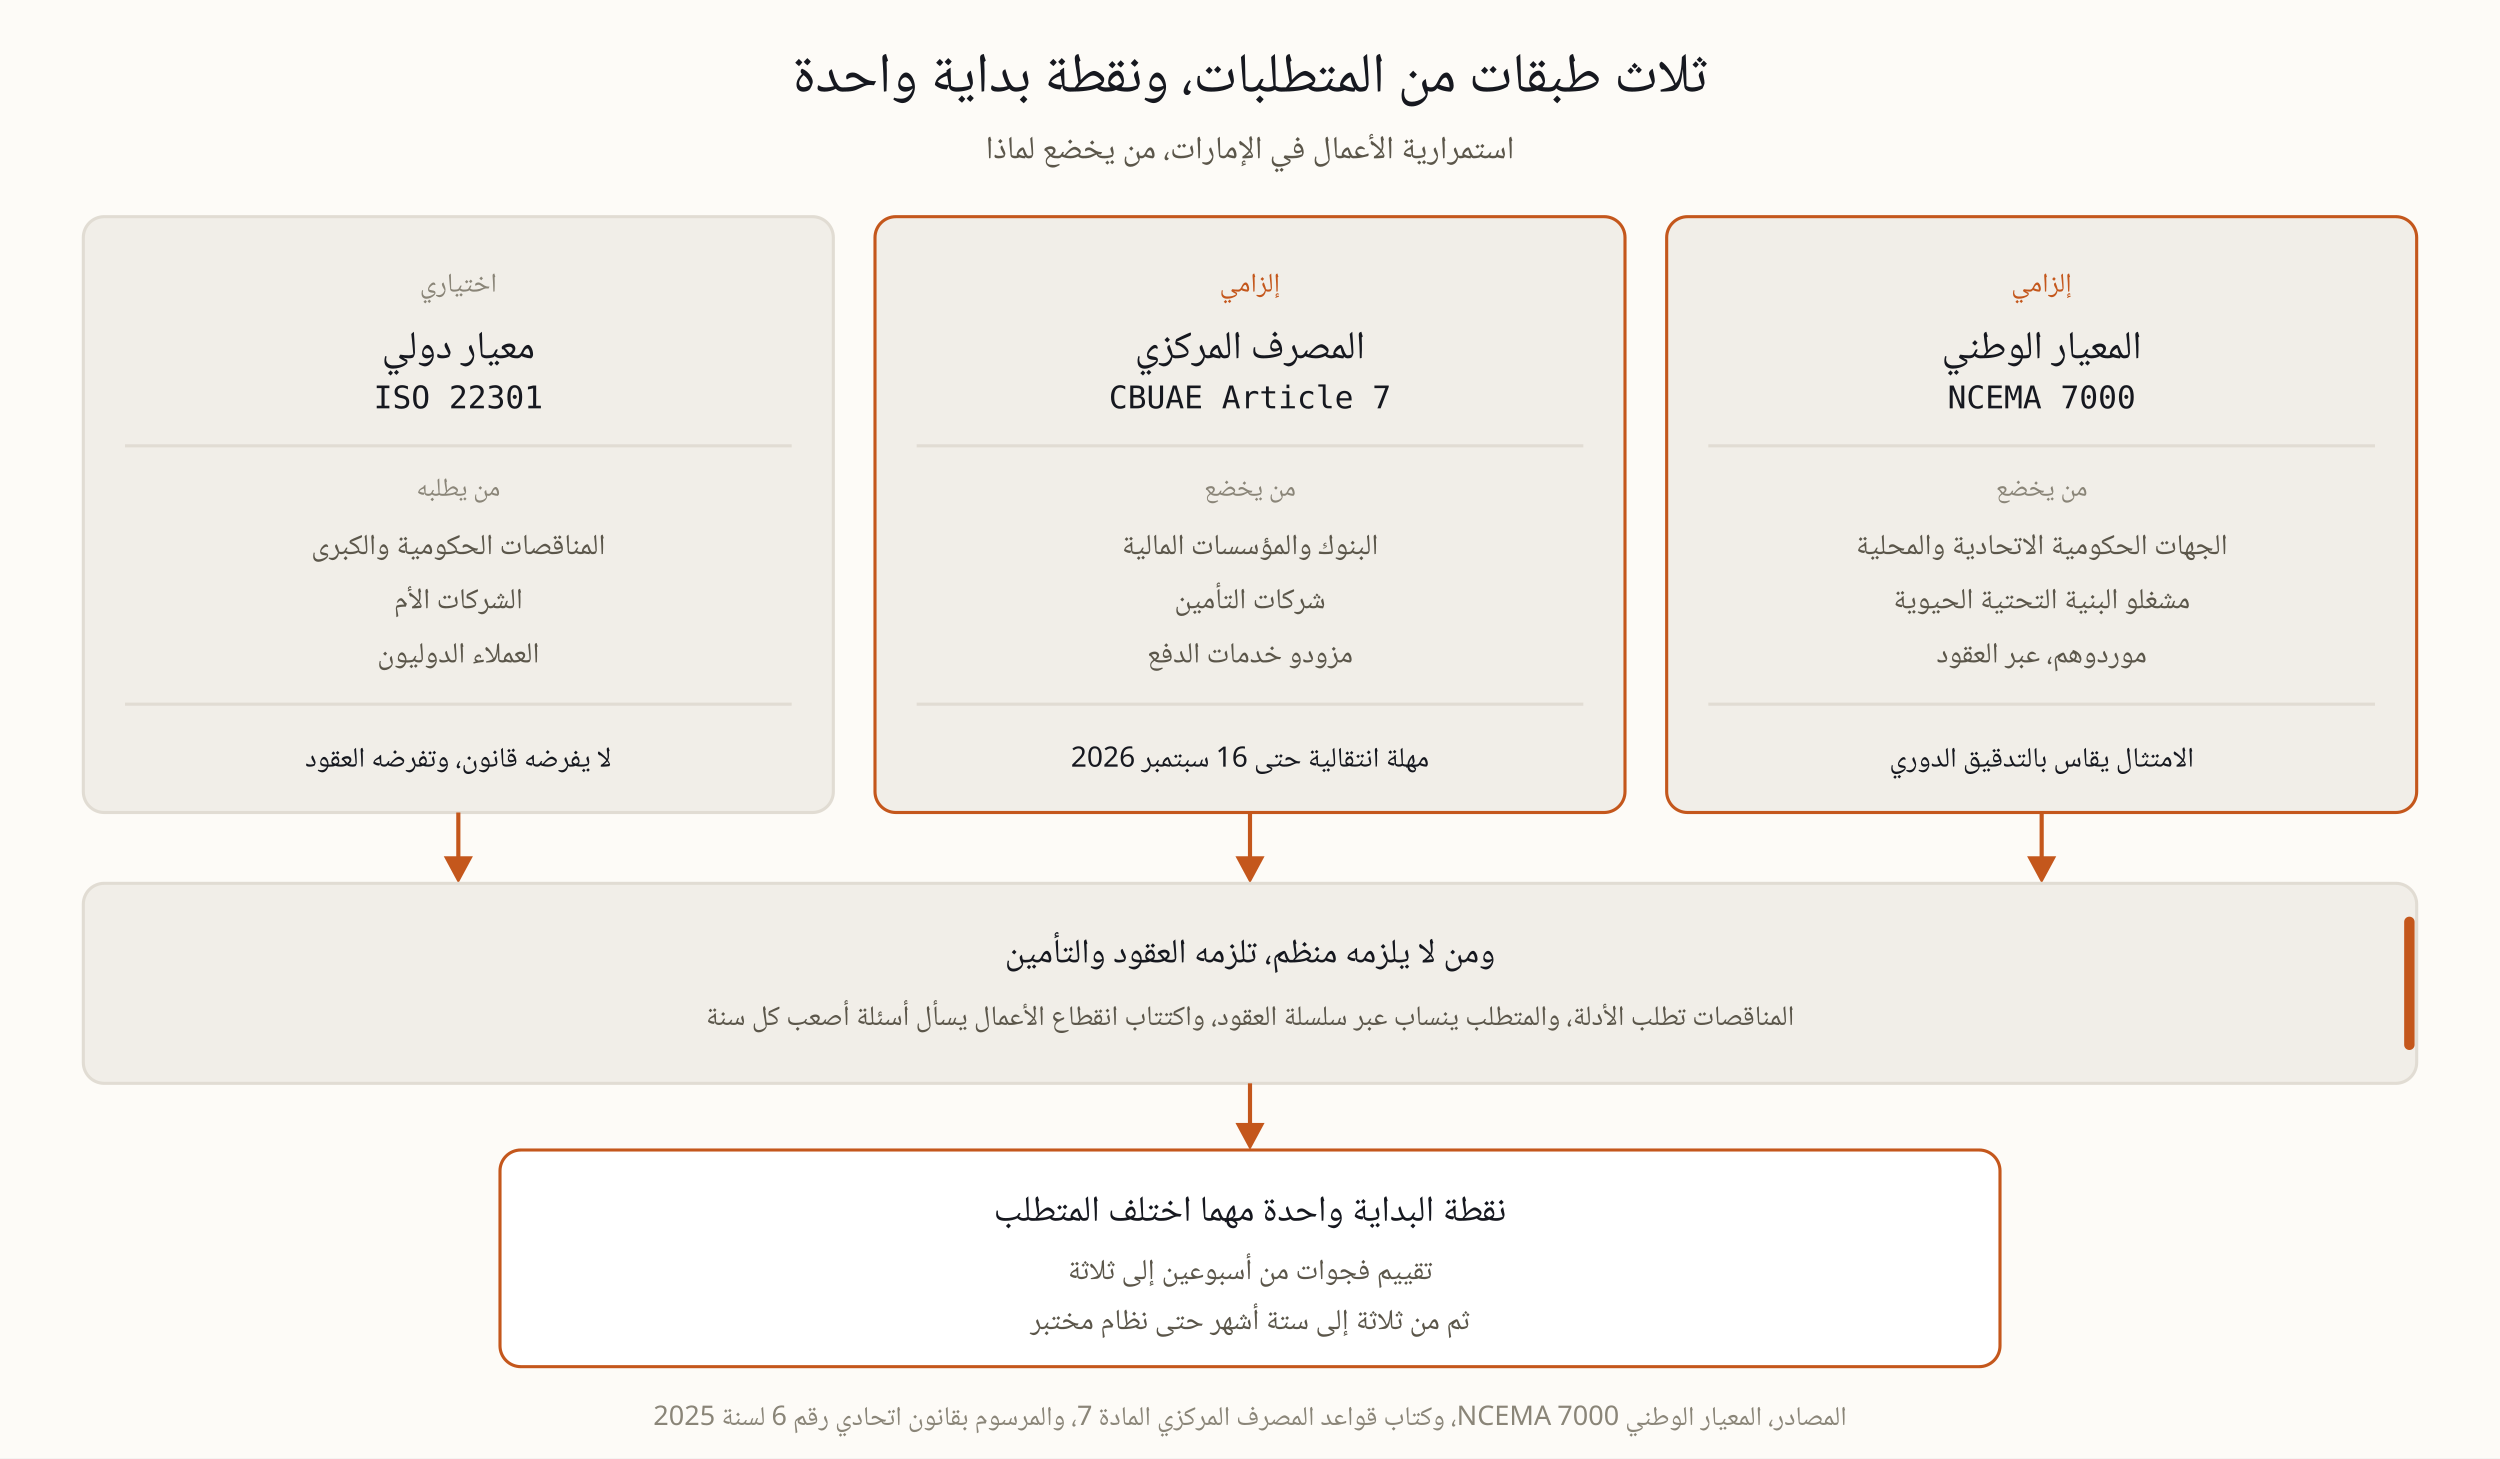
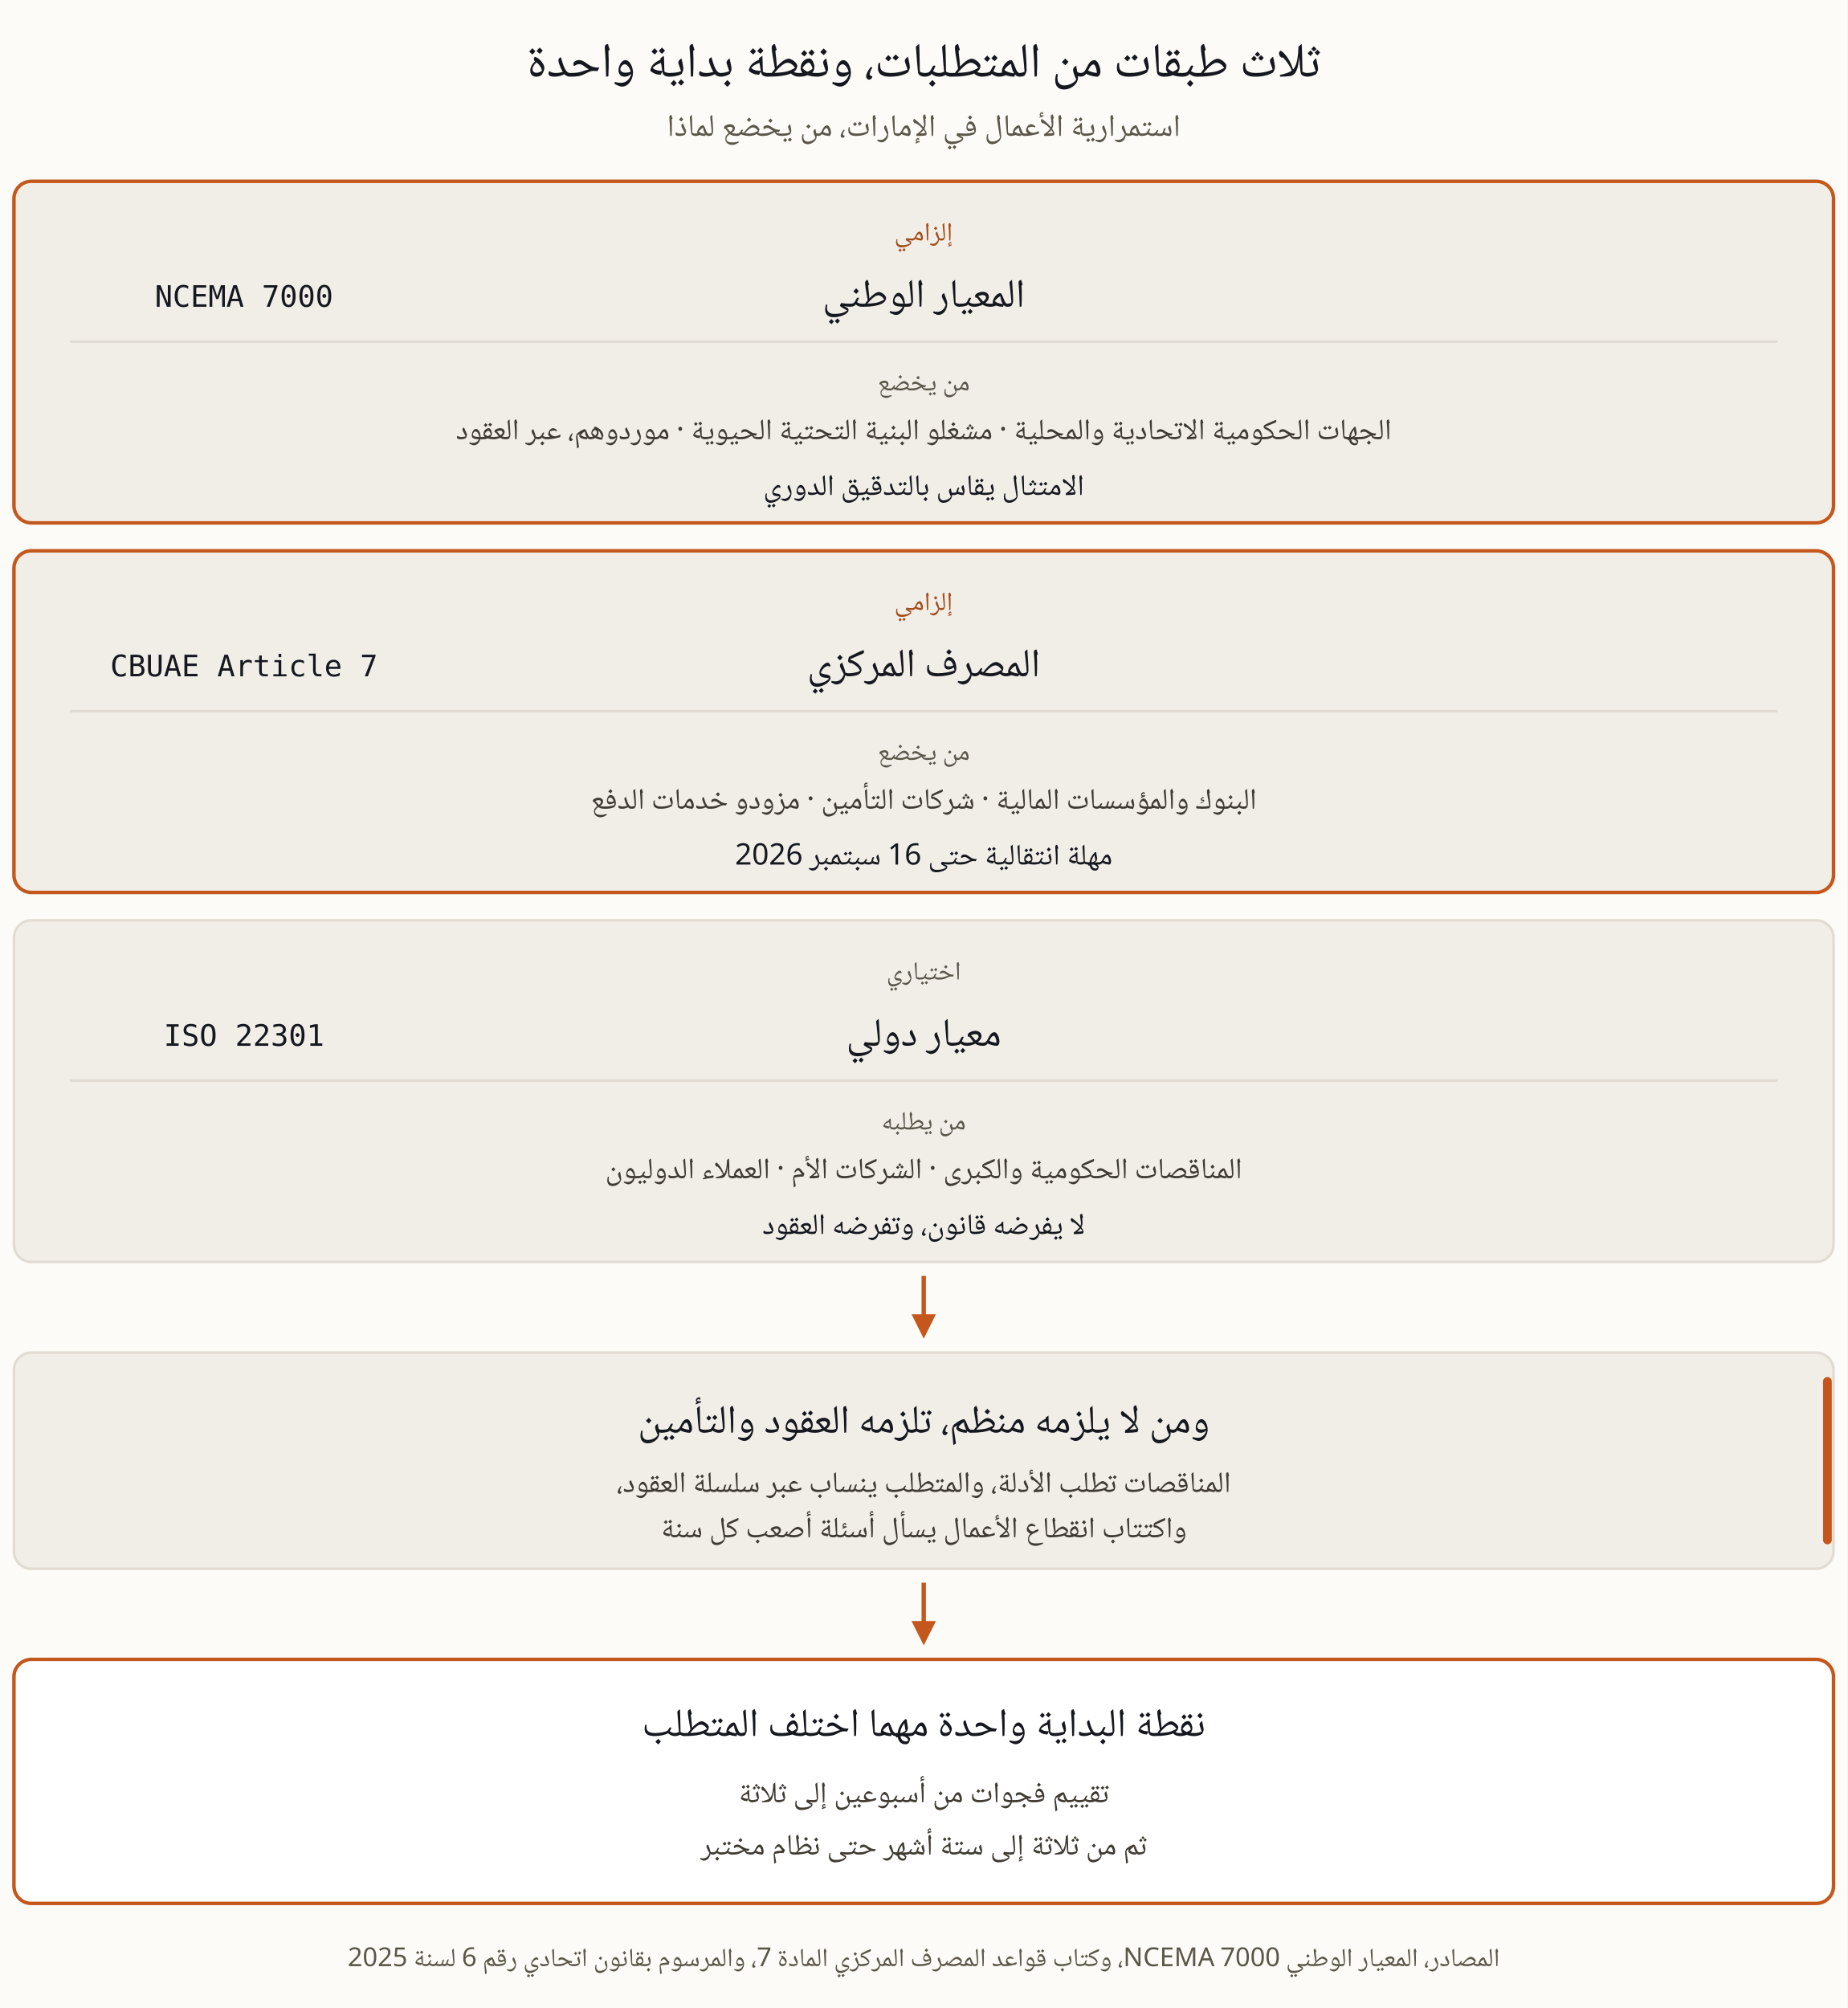
- <svg xmlns="http://www.w3.org/2000/svg" viewBox="0 0 1200 700" width="1200" height="700" direction="rtl" role="img" aria-label="ثلاث طبقات من متطلبات استمرارية الأعمال في الإمارات ومن يخضع لكل طبقة، وضغط العقود والتأمين على من لا يخضع لأي منها، ونقطة بداية واحدة">
-   <rect x="0" y="0" width="1200" height="700" fill="#FDFBF7" />
-   <text x="600" y="44" text-anchor="middle" font-family="'Noto Naskh Arabic','Segoe UI',Tahoma,serif" font-size="27" fill="#16181F">ثلاث طبقات من المتطلبات، ونقطة بداية واحدة</text>
-   <text x="600" y="76" text-anchor="middle" font-family="'Noto Naskh Arabic','Segoe UI',Tahoma,serif" font-size="15.5" fill="#5B564A">استمرارية الأعمال في الإمارات، من يخضع لماذا</text>
-   <rect x="800" y="104" width="360" height="286" rx="10" fill="#F1EEE8" stroke="#C4571C" stroke-width="1.5" />
-   <text x="980" y="140" text-anchor="middle" font-family="'Noto Naskh Arabic','Segoe UI',Tahoma,serif" font-size="13" fill="#C4571C">إلزامي</text>
-   <text x="980" y="172" text-anchor="middle" font-family="'Noto Naskh Arabic','Segoe UI',Tahoma,serif" font-size="19" fill="#16181F">المعيار الوطني</text>
-   <text x="980" y="196" text-anchor="middle" font-family="Consolas, monospace" font-size="15" fill="#16181F">NCEMA 7000</text>
-   <line x1="820" y1="214" x2="1140" y2="214" stroke="#E1DCD3" stroke-width="1.5" />
-   <text x="980" y="238" text-anchor="middle" font-family="'Noto Naskh Arabic','Segoe UI',Tahoma,serif" font-size="12.5" fill="#8A8578">من يخضع</text>
-   <text x="980" y="266" text-anchor="middle" font-family="'Noto Naskh Arabic','Segoe UI',Tahoma,serif" font-size="14" fill="#5B564A">الجهات الحكومية الاتحادية والمحلية</text>
-   <text x="980" y="292" text-anchor="middle" font-family="'Noto Naskh Arabic','Segoe UI',Tahoma,serif" font-size="14" fill="#5B564A">مشغلو البنية التحتية الحيوية</text>
-   <text x="980" y="318" text-anchor="middle" font-family="'Noto Naskh Arabic','Segoe UI',Tahoma,serif" font-size="14" fill="#5B564A">موردوهم، عبر العقود</text>
-   <line x1="820" y1="338" x2="1140" y2="338" stroke="#E1DCD3" stroke-width="1.5" />
-   <text x="980" y="368" text-anchor="middle" font-family="'Noto Naskh Arabic','Segoe UI',Tahoma,serif" font-size="13.5" fill="#16181F">الامتثال يقاس بالتدقيق الدوري</text>
-   <rect x="420" y="104" width="360" height="286" rx="10" fill="#F1EEE8" stroke="#C4571C" stroke-width="1.5" />
-   <text x="600" y="140" text-anchor="middle" font-family="'Noto Naskh Arabic','Segoe UI',Tahoma,serif" font-size="13" fill="#C4571C">إلزامي</text>
-   <text x="600" y="172" text-anchor="middle" font-family="'Noto Naskh Arabic','Segoe UI',Tahoma,serif" font-size="19" fill="#16181F">المصرف المركزي</text>
-   <text x="600" y="196" text-anchor="middle" font-family="Consolas, monospace" font-size="15" fill="#16181F">CBUAE Article 7</text>
-   <line x1="440" y1="214" x2="760" y2="214" stroke="#E1DCD3" stroke-width="1.5" />
-   <text x="600" y="238" text-anchor="middle" font-family="'Noto Naskh Arabic','Segoe UI',Tahoma,serif" font-size="12.5" fill="#8A8578">من يخضع</text>
-   <text x="600" y="266" text-anchor="middle" font-family="'Noto Naskh Arabic','Segoe UI',Tahoma,serif" font-size="14" fill="#5B564A">البنوك والمؤسسات المالية</text>
-   <text x="600" y="292" text-anchor="middle" font-family="'Noto Naskh Arabic','Segoe UI',Tahoma,serif" font-size="14" fill="#5B564A">شركات التأمين</text>
-   <text x="600" y="318" text-anchor="middle" font-family="'Noto Naskh Arabic','Segoe UI',Tahoma,serif" font-size="14" fill="#5B564A">مزودو خدمات الدفع</text>
-   <line x1="440" y1="338" x2="760" y2="338" stroke="#E1DCD3" stroke-width="1.5" />
-   <text x="600" y="368" text-anchor="middle" font-family="'Noto Naskh Arabic','Segoe UI',Tahoma,serif" font-size="13.5" fill="#16181F">مهلة انتقالية حتى 16 سبتمبر 2026</text>
-   <rect x="40" y="104" width="360" height="286" rx="10" fill="#F1EEE8" stroke="#E1DCD3" stroke-width="1.5" />
-   <text x="220" y="140" text-anchor="middle" font-family="'Noto Naskh Arabic','Segoe UI',Tahoma,serif" font-size="13" fill="#8A8578">اختياري</text>
-   <text x="220" y="172" text-anchor="middle" font-family="'Noto Naskh Arabic','Segoe UI',Tahoma,serif" font-size="19" fill="#16181F">معيار دولي</text>
-   <text x="220" y="196" text-anchor="middle" font-family="Consolas, monospace" font-size="15" fill="#16181F">ISO 22301</text>
-   <line x1="60" y1="214" x2="380" y2="214" stroke="#E1DCD3" stroke-width="1.5" />
-   <text x="220" y="238" text-anchor="middle" font-family="'Noto Naskh Arabic','Segoe UI',Tahoma,serif" font-size="12.5" fill="#8A8578">من يطلبه</text>
-   <text x="220" y="266" text-anchor="middle" font-family="'Noto Naskh Arabic','Segoe UI',Tahoma,serif" font-size="14" fill="#5B564A">المناقصات الحكومية والكبرى</text>
-   <text x="220" y="292" text-anchor="middle" font-family="'Noto Naskh Arabic','Segoe UI',Tahoma,serif" font-size="14" fill="#5B564A">الشركات الأم</text>
-   <text x="220" y="318" text-anchor="middle" font-family="'Noto Naskh Arabic','Segoe UI',Tahoma,serif" font-size="14" fill="#5B564A">العملاء الدوليون</text>
-   <line x1="60" y1="338" x2="380" y2="338" stroke="#E1DCD3" stroke-width="1.5" />
-   <text x="220" y="368" text-anchor="middle" font-family="'Noto Naskh Arabic','Segoe UI',Tahoma,serif" font-size="13.5" fill="#16181F">لا يفرضه قانون، وتفرضه العقود</text>
-   <line x1="980" y1="390" x2="980" y2="412" stroke="#C4571C" stroke-width="2" />
-   <polygon points="973,411 980,424 987,411" fill="#C4571C" />
-   <line x1="600" y1="390" x2="600" y2="412" stroke="#C4571C" stroke-width="2" />
-   <polygon points="593,411 600,424 607,411" fill="#C4571C" />
-   <line x1="220" y1="390" x2="220" y2="412" stroke="#C4571C" stroke-width="2" />
-   <polygon points="213,411 220,424 227,411" fill="#C4571C" />
-   <rect x="40" y="424" width="1120" height="96" rx="10" fill="#F1EEE8" stroke="#E1DCD3" stroke-width="1.5" />
-   <rect x="1154" y="440" width="5" height="64" rx="2.5" fill="#C4571C" />
-   <text x="600" y="462" text-anchor="middle" font-family="'Noto Naskh Arabic','Segoe UI',Tahoma,serif" font-size="16.5" fill="#16181F">ومن لا يلزمه منظم، تلزمه العقود والتأمين</text>
-   <text x="600" y="492" text-anchor="middle" font-family="'Noto Naskh Arabic','Segoe UI',Tahoma,serif" font-size="13.5" fill="#5B564A">المناقصات تطلب الأدلة، والمتطلب ينساب عبر سلسلة العقود، واكتتاب انقطاع الأعمال يسأل أسئلة أصعب كل سنة</text>
-   <line x1="600" y1="520" x2="600" y2="540" stroke="#C4571C" stroke-width="2" />
-   <polygon points="593,539 600,552 607,539" fill="#C4571C" />
-   <rect x="240" y="552" width="720" height="104" rx="10" fill="#FFFFFF" stroke="#C4571C" stroke-width="1.5" />
-   <text x="600" y="586" text-anchor="middle" font-family="'Noto Naskh Arabic','Segoe UI',Tahoma,serif" font-size="17.5" fill="#16181F">نقطة البداية واحدة مهما اختلف المتطلب</text>
-   <text x="600" y="614" text-anchor="middle" font-family="'Noto Naskh Arabic','Segoe UI',Tahoma,serif" font-size="14" fill="#5B564A">تقييم فجوات من أسبوعين إلى ثلاثة</text>
-   <text x="600" y="638" text-anchor="middle" font-family="'Noto Naskh Arabic','Segoe UI',Tahoma,serif" font-size="14" fill="#5B564A">ثم من ثلاثة إلى ستة أشهر حتى نظام مختبر</text>
-   <text x="600" y="684" text-anchor="middle" font-family="'Noto Naskh Arabic','Segoe UI',Tahoma,serif" font-size="13" fill="#8A8578">المصادر، المعيار الوطني NCEMA 7000، وكتاب قواعد المصرف المركزي المادة 7، والمرسوم بقانون اتحادي رقم 6 لسنة 2025</text>
+ <svg xmlns="http://www.w3.org/2000/svg" viewBox="0 0 1060 1152" width="1060" height="1152" direction="rtl" role="img" aria-label="ثلاث طبقات من متطلبات استمرارية الأعمال في الإمارات ومن يخضع لكل طبقة، وضغط العقود والتأمين على من لا يخضع لأي منها، ونقطة بداية واحدة">
+   <rect x="0" y="0" width="1060" height="1152" fill="#FDFBF7" />
+   <text x="530" y="44" text-anchor="middle" font-family="'Noto Naskh Arabic','Segoe UI',Tahoma,serif" font-size="28" fill="#16181F">ثلاث طبقات من المتطلبات، ونقطة بداية واحدة</text>
+   <text x="530" y="78" text-anchor="middle" font-family="'Noto Naskh Arabic','Segoe UI',Tahoma,serif" font-size="18" fill="#5B564A">استمرارية الأعمال في الإمارات، من يخضع لماذا</text>
+   <rect x="8" y="104" width="1044" height="196" rx="10" fill="#F1EEE8" stroke="#C4571C" stroke-width="2" />
+   <text x="530" y="138" text-anchor="middle" font-family="'Noto Naskh Arabic','Segoe UI',Tahoma,serif" font-size="15" fill="#A34D19">إلزامي</text>
+   <text x="530" y="176" text-anchor="middle" font-family="'Noto Naskh Arabic','Segoe UI',Tahoma,serif" font-size="23" fill="#16181F">المعيار الوطني</text>
+   <text x="140" y="176" text-anchor="middle" font-family="Consolas, monospace" font-size="17" fill="#16181F">NCEMA 7000</text>
+   <line x1="40" y1="196" x2="1020" y2="196" stroke="#E1DCD3" stroke-width="1.5" />
+   <text x="530" y="224" text-anchor="middle" font-family="'Noto Naskh Arabic','Segoe UI',Tahoma,serif" font-size="15" fill="#5B564A">من يخضع</text>
+   <text x="530" y="252" text-anchor="middle" font-family="'Noto Naskh Arabic','Segoe UI',Tahoma,serif" font-size="17" fill="#3F3B33">الجهات الحكومية الاتحادية والمحلية · مشغلو البنية التحتية الحيوية · موردوهم، عبر العقود</text>
+   <text x="530" y="284" text-anchor="middle" font-family="'Noto Naskh Arabic','Segoe UI',Tahoma,serif" font-size="17" fill="#16181F">الامتثال يقاس بالتدقيق الدوري</text>
+   <rect x="8" y="316" width="1044" height="196" rx="10" fill="#F1EEE8" stroke="#C4571C" stroke-width="2" />
+   <text x="530" y="350" text-anchor="middle" font-family="'Noto Naskh Arabic','Segoe UI',Tahoma,serif" font-size="15" fill="#A34D19">إلزامي</text>
+   <text x="530" y="388" text-anchor="middle" font-family="'Noto Naskh Arabic','Segoe UI',Tahoma,serif" font-size="23" fill="#16181F">المصرف المركزي</text>
+   <text x="140" y="388" text-anchor="middle" font-family="Consolas, monospace" font-size="17" fill="#16181F">CBUAE Article 7</text>
+   <line x1="40" y1="408" x2="1020" y2="408" stroke="#E1DCD3" stroke-width="1.5" />
+   <text x="530" y="436" text-anchor="middle" font-family="'Noto Naskh Arabic','Segoe UI',Tahoma,serif" font-size="15" fill="#5B564A">من يخضع</text>
+   <text x="530" y="464" text-anchor="middle" font-family="'Noto Naskh Arabic','Segoe UI',Tahoma,serif" font-size="17" fill="#3F3B33">البنوك والمؤسسات المالية · شركات التأمين · مزودو خدمات الدفع</text>
+   <text x="530" y="496" text-anchor="middle" font-family="'Noto Naskh Arabic','Segoe UI',Tahoma,serif" font-size="17" fill="#16181F">مهلة انتقالية حتى 16 سبتمبر 2026</text>
+   <rect x="8" y="528" width="1044" height="196" rx="10" fill="#F1EEE8" stroke="#E1DCD3" stroke-width="1.5" />
+   <text x="530" y="562" text-anchor="middle" font-family="'Noto Naskh Arabic','Segoe UI',Tahoma,serif" font-size="15" fill="#5B564A">اختياري</text>
+   <text x="530" y="600" text-anchor="middle" font-family="'Noto Naskh Arabic','Segoe UI',Tahoma,serif" font-size="23" fill="#16181F">معيار دولي</text>
+   <text x="140" y="600" text-anchor="middle" font-family="Consolas, monospace" font-size="17" fill="#16181F">ISO 22301</text>
+   <line x1="40" y1="620" x2="1020" y2="620" stroke="#E1DCD3" stroke-width="1.5" />
+   <text x="530" y="648" text-anchor="middle" font-family="'Noto Naskh Arabic','Segoe UI',Tahoma,serif" font-size="15" fill="#5B564A">من يطلبه</text>
+   <text x="530" y="676" text-anchor="middle" font-family="'Noto Naskh Arabic','Segoe UI',Tahoma,serif" font-size="17" fill="#3F3B33">المناقصات الحكومية والكبرى · الشركات الأم · العملاء الدوليون</text>
+   <text x="530" y="708" text-anchor="middle" font-family="'Noto Naskh Arabic','Segoe UI',Tahoma,serif" font-size="17" fill="#16181F">لا يفرضه قانون، وتفرضه العقود</text>
+   <line x1="530" y1="732" x2="530" y2="756" stroke="#C4571C" stroke-width="2.5" />
+   <polygon points="523,754 530,768 537,754" fill="#C4571C" />
+   <rect x="8" y="776" width="1044" height="124" rx="10" fill="#F1EEE8" stroke="#E1DCD3" stroke-width="1.5" />
+   <rect x="1046" y="790" width="5" height="96" rx="2.5" fill="#C4571C" />
+   <text x="530" y="822" text-anchor="middle" font-family="'Noto Naskh Arabic','Segoe UI',Tahoma,serif" font-size="23" fill="#16181F">ومن لا يلزمه منظم، تلزمه العقود والتأمين</text>
+   <text x="530" y="856" text-anchor="middle" font-family="'Noto Naskh Arabic','Segoe UI',Tahoma,serif" font-size="17" fill="#3F3B33">المناقصات تطلب الأدلة، والمتطلب ينساب عبر سلسلة العقود،</text>
+   <text x="530" y="882" text-anchor="middle" font-family="'Noto Naskh Arabic','Segoe UI',Tahoma,serif" font-size="17" fill="#3F3B33">واكتتاب انقطاع الأعمال يسأل أسئلة أصعب كل سنة</text>
+   <line x1="530" y1="908" x2="530" y2="932" stroke="#C4571C" stroke-width="2.5" />
+   <polygon points="523,930 530,944 537,930" fill="#C4571C" />
+   <rect x="8" y="952" width="1044" height="140" rx="10" fill="#FFFFFF" stroke="#C4571C" stroke-width="2" />
+   <text x="530" y="996" text-anchor="middle" font-family="'Noto Naskh Arabic','Segoe UI',Tahoma,serif" font-size="23" fill="#16181F">نقطة البداية واحدة مهما اختلف المتطلب</text>
+   <text x="530" y="1034" text-anchor="middle" font-family="'Noto Naskh Arabic','Segoe UI',Tahoma,serif" font-size="17" fill="#3F3B33">تقييم فجوات من أسبوعين إلى ثلاثة</text>
+   <text x="530" y="1064" text-anchor="middle" font-family="'Noto Naskh Arabic','Segoe UI',Tahoma,serif" font-size="17" fill="#3F3B33">ثم من ثلاثة إلى ستة أشهر حتى نظام مختبر</text>
+   <text x="530" y="1128" text-anchor="middle" font-family="'Noto Naskh Arabic','Segoe UI',Tahoma,serif" font-size="15" fill="#5B564A">المصادر، المعيار الوطني NCEMA 7000، وكتاب قواعد المصرف المركزي المادة 7، والمرسوم بقانون اتحادي رقم 6 لسنة 2025</text>
</svg>
